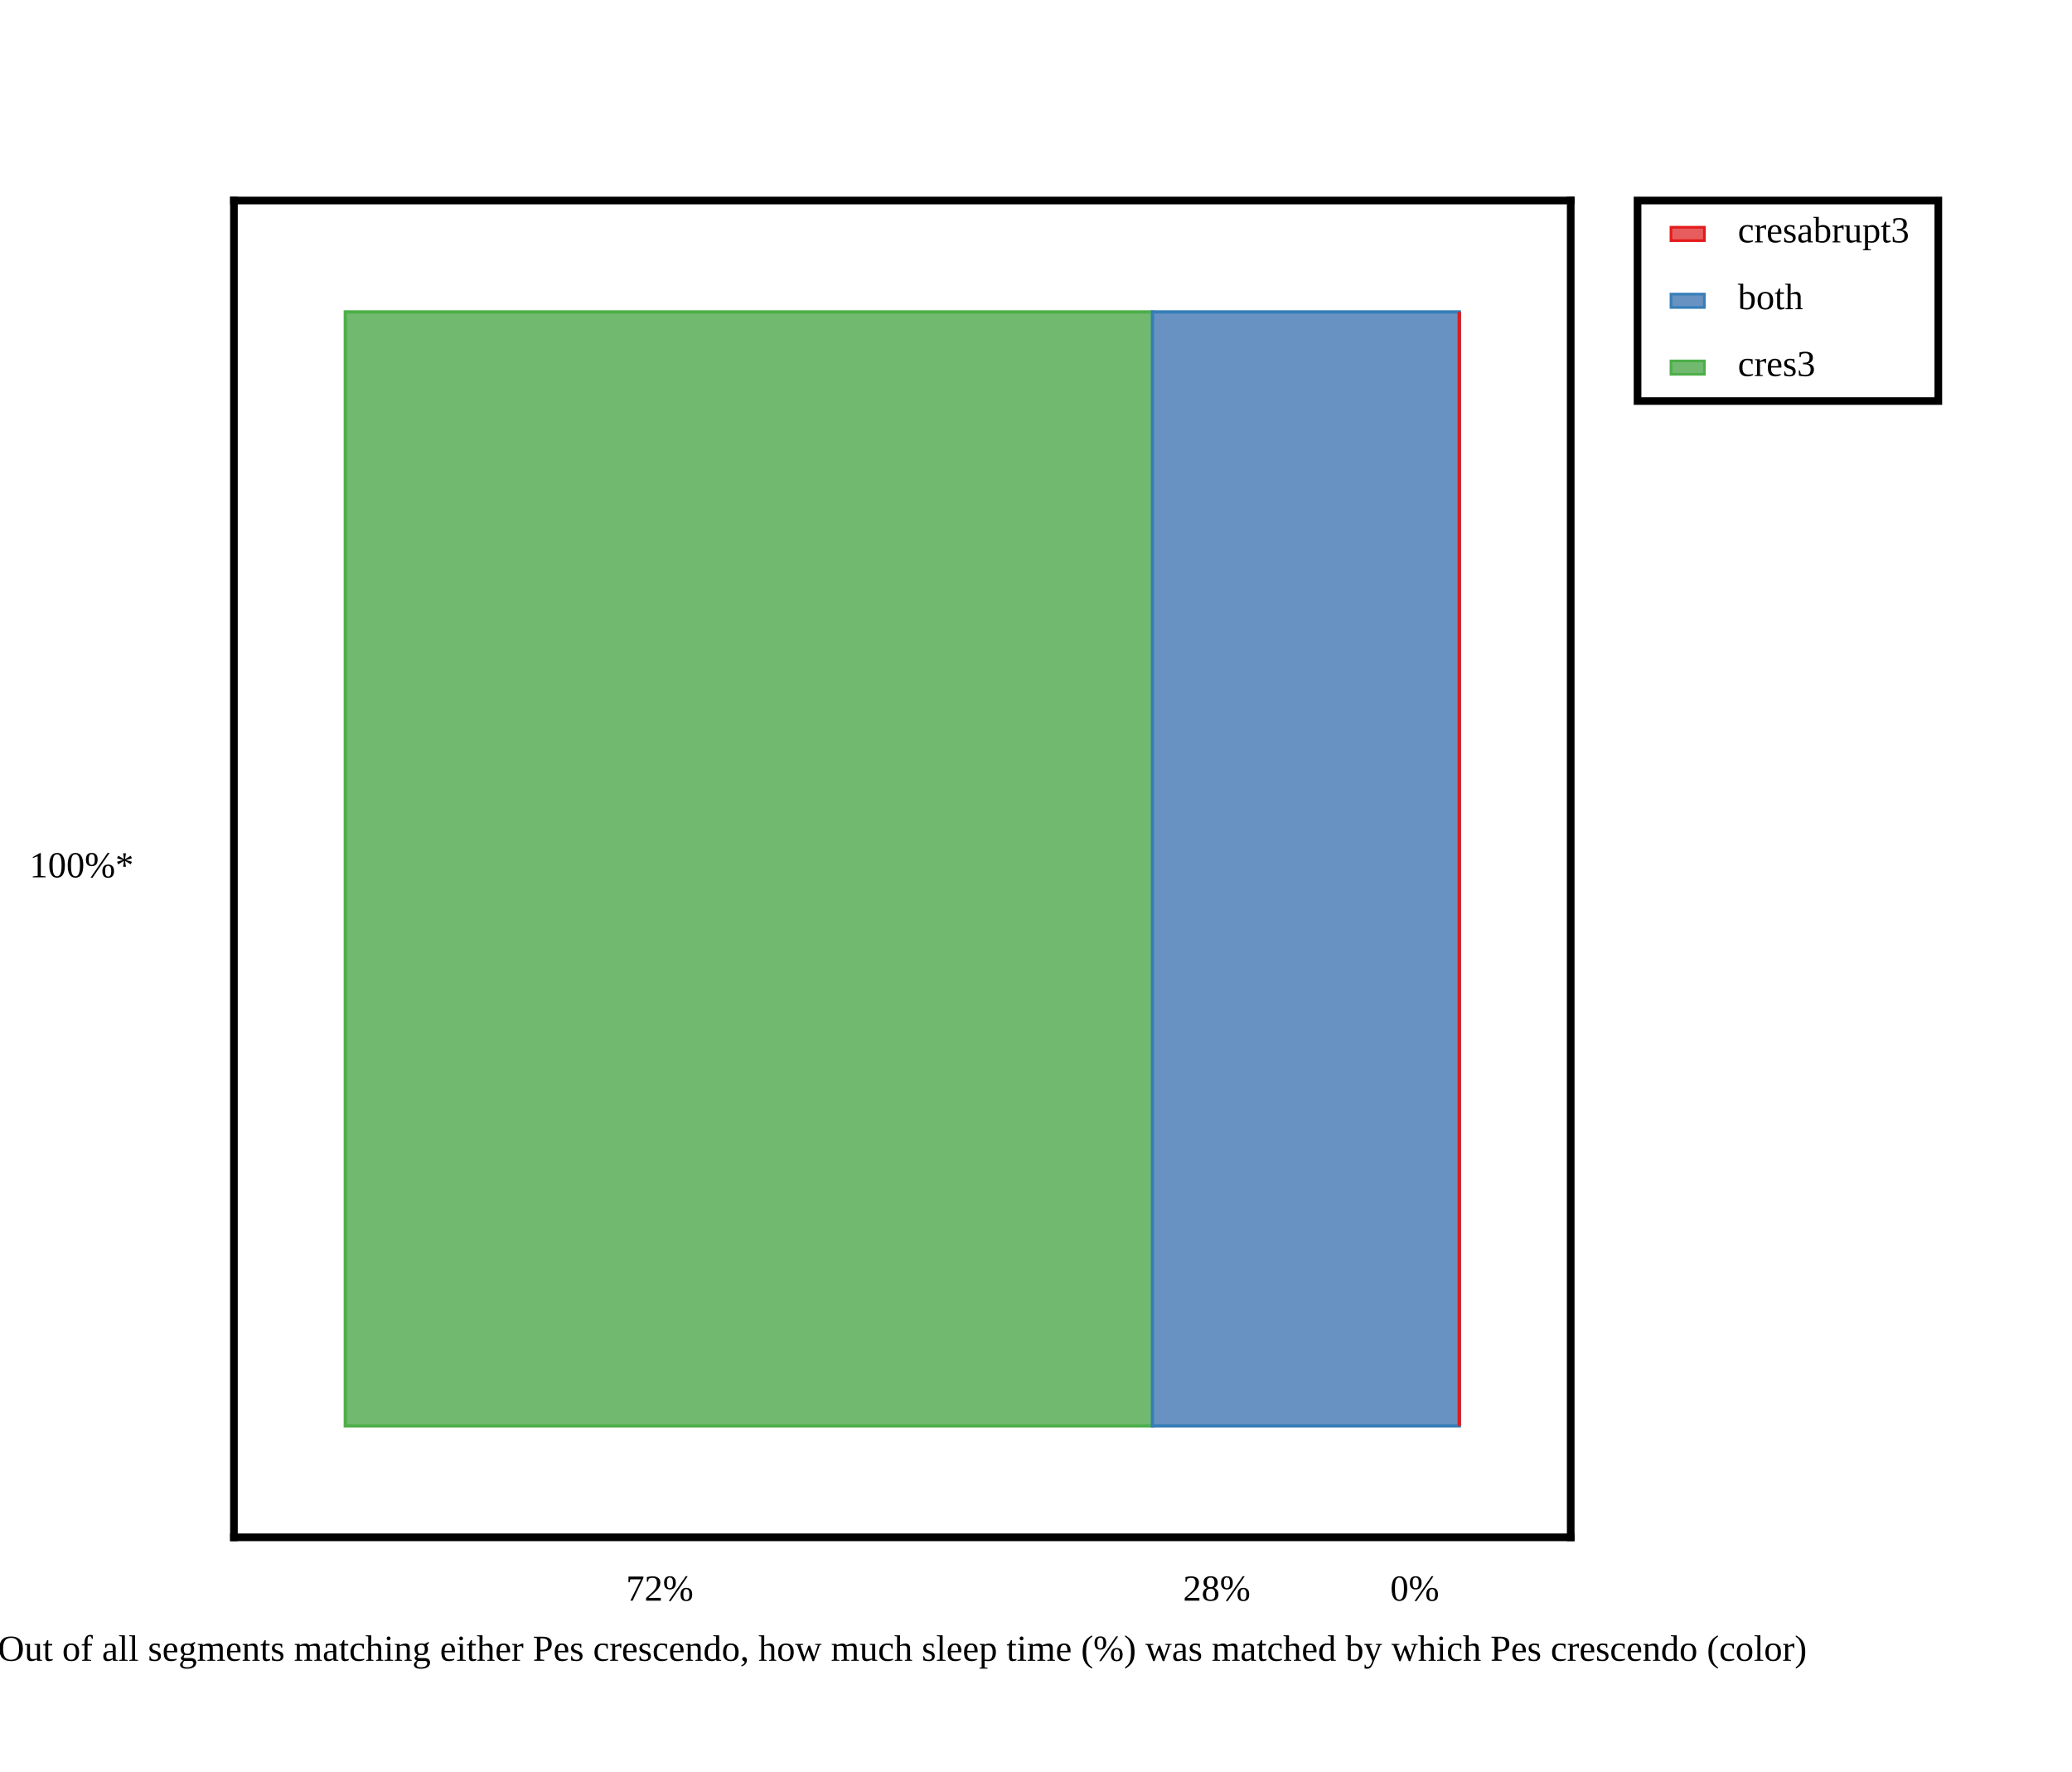
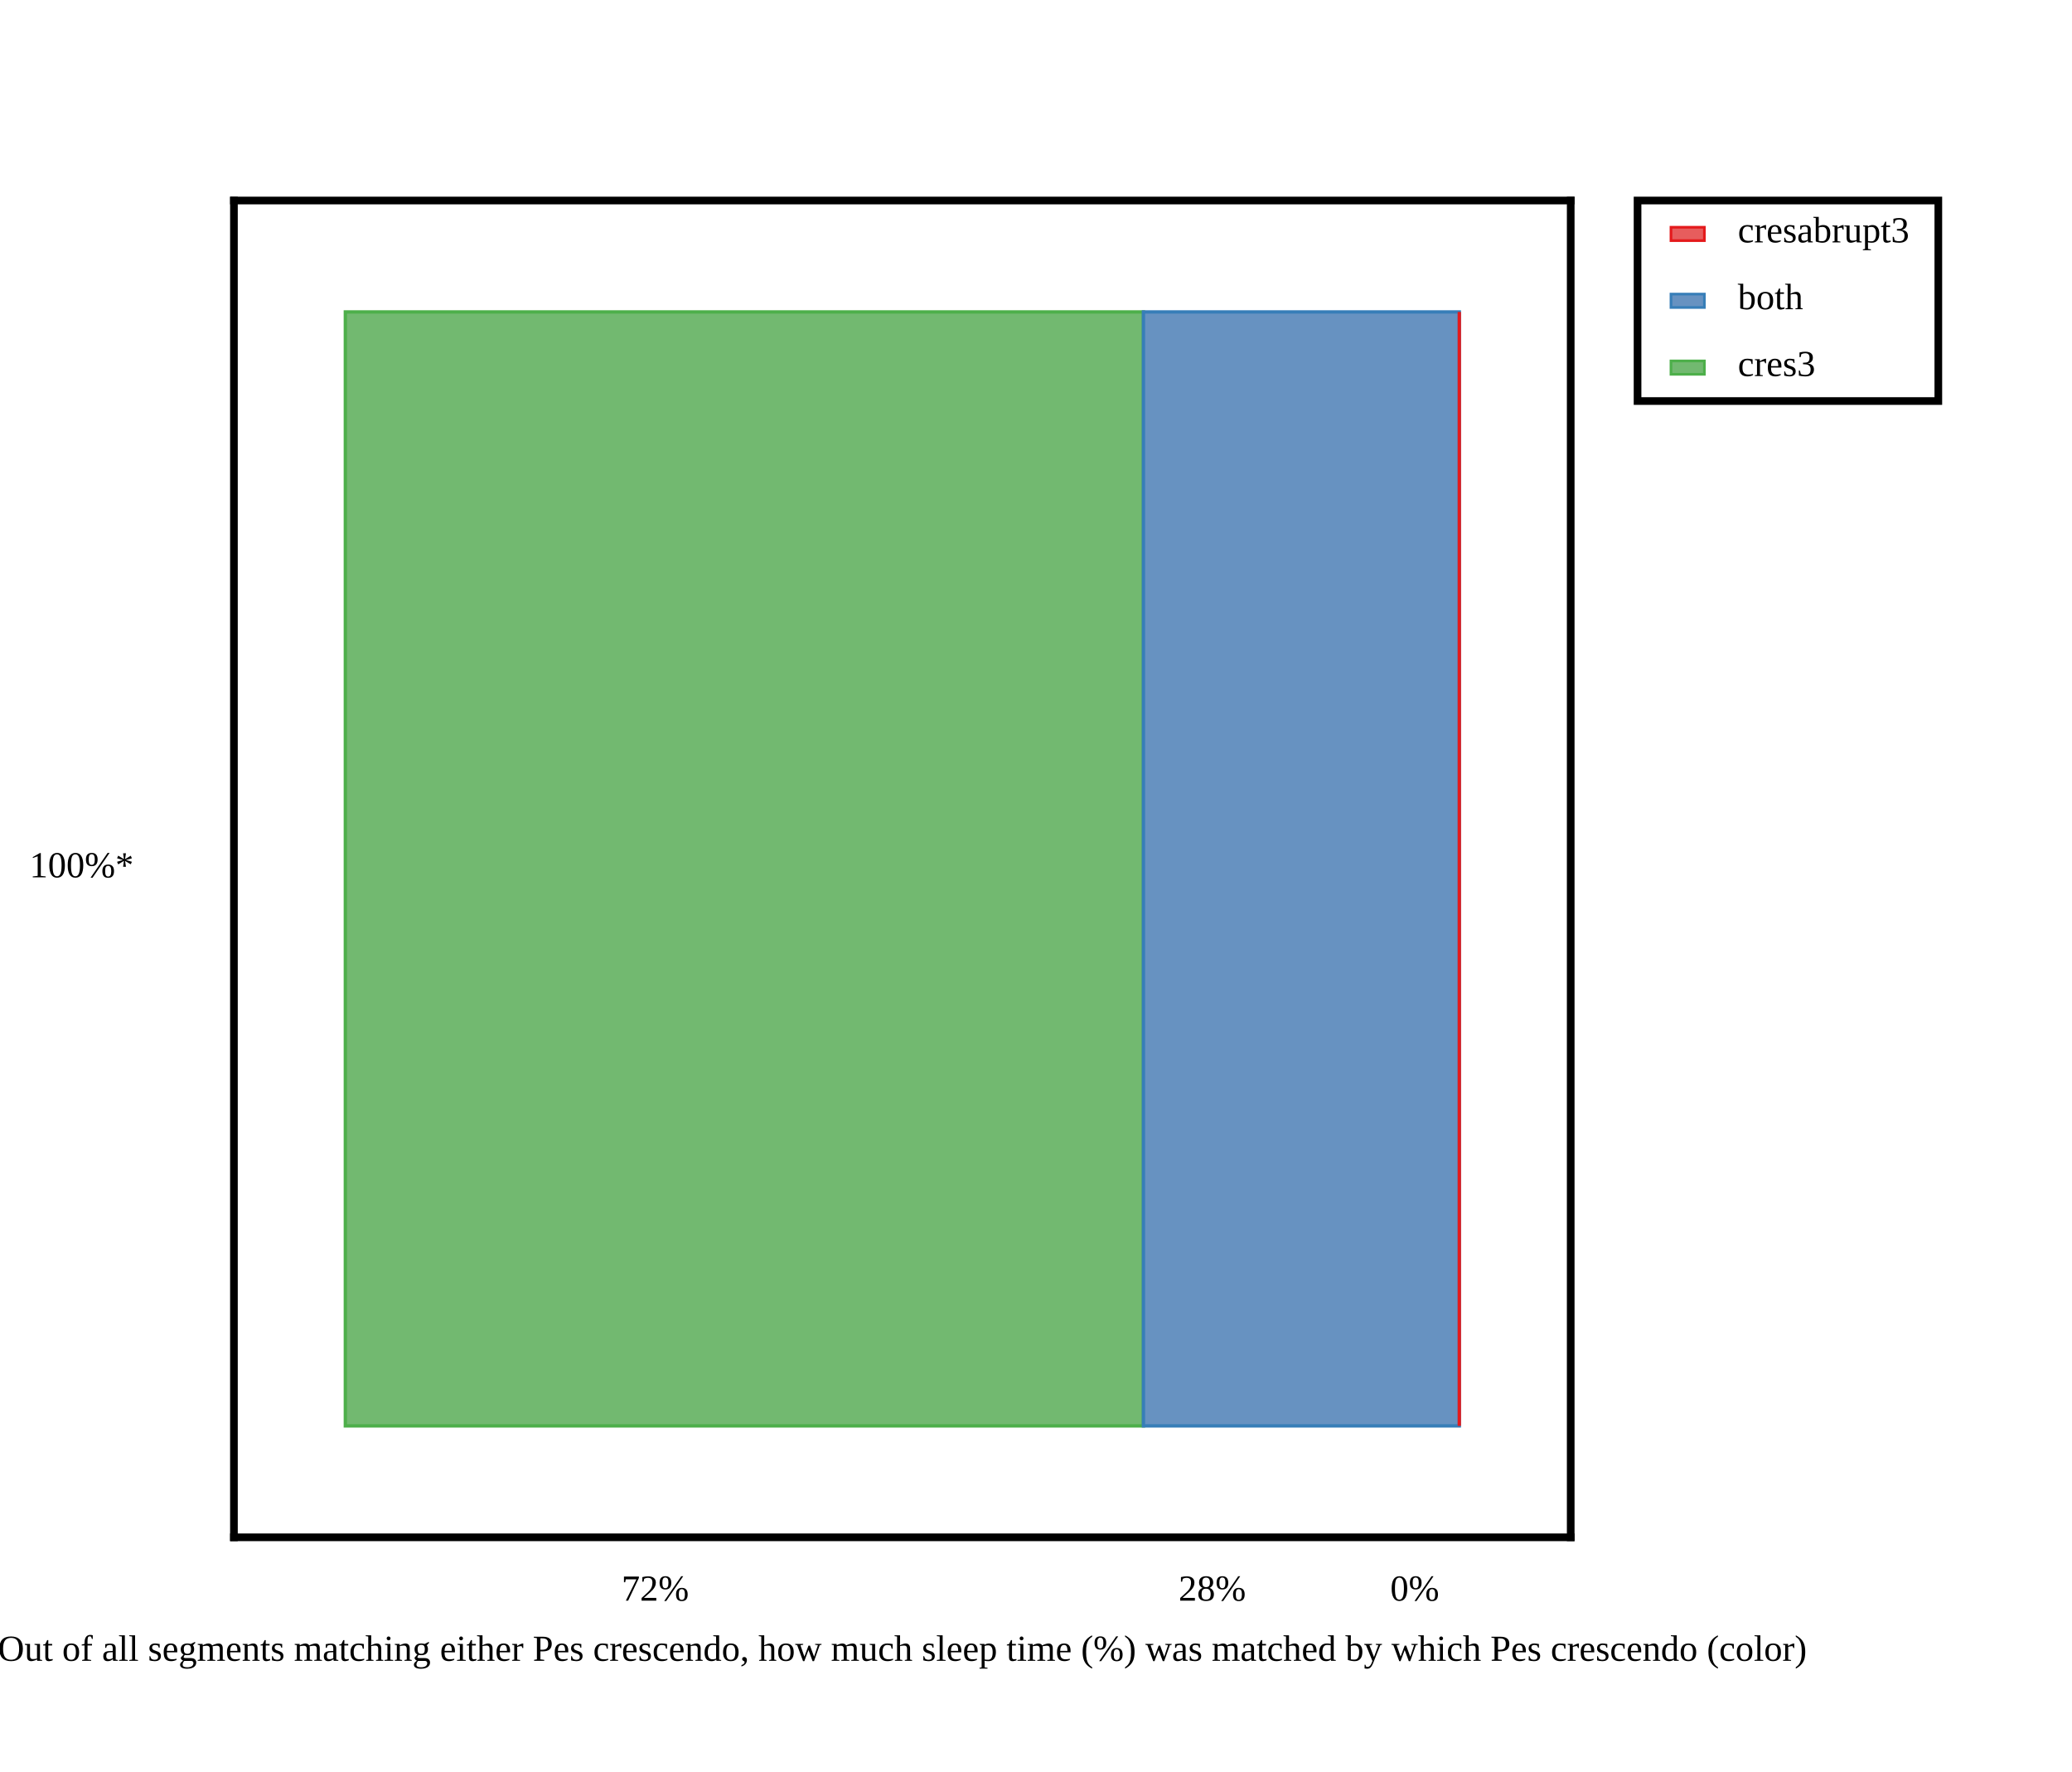
<svg xmlns="http://www.w3.org/2000/svg" height="530" stroke-opacity="1" viewBox="0.0 0.0 620 530.0" font-size="1" width="620" stroke="rgb(0,0,0)" version="1.1">
  <defs />
  <g stroke-linejoin="miter" stroke-opacity="1.0" fill-opacity="0.0" stroke="rgb(0,0,0)" stroke-width="2.293" fill="rgb(0,0,0)" stroke-linecap="square" stroke-miterlimit="10.0">
    <path d="M 70,460 v -400 M 470,460 v -400 " />
  </g>
  <g stroke-linejoin="miter" stroke-opacity="1.0" fill-opacity="1.0" font-size="11.0px" stroke="rgb(0,0,0)" stroke-width="2.293" fill="rgb(0,0,0)" stroke-linecap="butt" stroke-miterlimit="10.0">
    <text dominant-baseline="middle" transform="matrix(1,0,0,1,40,260)" stroke="none" text-anchor="end">100%*</text>
  </g>
  <g stroke-linejoin="miter" stroke-opacity="1.0" fill-opacity="0.0" stroke="rgb(0,0,0)" stroke-width="2.293" fill="rgb(0,0,0)" stroke-linecap="square" stroke-miterlimit="10.0">
    <path d="M 70,460 h 400 M 70,60 h 400 " />
  </g>
  <g stroke-linejoin="miter" stroke-opacity="1.0" fill-opacity="1.0" font-size="11.0px" stroke="rgb(0,0,0)" stroke-width="2.293" fill="rgb(0,0,0)" stroke-linecap="butt" stroke-miterlimit="10.0">
    <text dominant-baseline="text-before-edge" transform="matrix(1,0,0,1,270,490)" stroke="none" text-anchor="middle">Out of all segments matching either Pes crescendo, how much sleep time (%) was matched by which Pes crescendo (color)</text>
  </g>
  <g stroke-linejoin="miter" stroke-opacity="1.0" fill-opacity="1.0" font-size="11.0px" stroke="rgb(0,0,0)" stroke-width="2.293" fill="rgb(0,0,0)" stroke-linecap="butt" stroke-miterlimit="10.0">
    <text dominant-baseline="text-before-edge" transform="matrix(1,0,0,1,423.3333,472)" stroke="none" text-anchor="middle">0%</text>
  </g>
  <g stroke-linejoin="miter" stroke-opacity="1.0" fill-opacity="1.0" font-size="11.0px" stroke="rgb(0,0,0)" stroke-width="2.293" fill="rgb(0,0,0)" stroke-linecap="butt" stroke-miterlimit="10.0">
-     <text dominant-baseline="text-before-edge" transform="matrix(1,0,0,1,364.0903,472)" stroke="none" text-anchor="middle">28%</text>
+     <text dominant-baseline="text-before-edge" transform="matrix(1,0,0,1,362.7393,472)" stroke="none" text-anchor="middle">28%</text>
  </g>
  <g stroke-linejoin="miter" stroke-opacity="1.0" fill-opacity="1.0" font-size="11.0px" stroke="rgb(0,0,0)" stroke-width="2.293" fill="rgb(0,0,0)" stroke-linecap="butt" stroke-miterlimit="10.0">
-     <text dominant-baseline="text-before-edge" transform="matrix(1,0,0,1,197.4237,472)" stroke="none" text-anchor="middle">72%</text>
+     <text dominant-baseline="text-before-edge" transform="matrix(1,0,0,1,196.0726,472)" stroke="none" text-anchor="middle">72%</text>
  </g>
  <g stroke-linejoin="miter" stroke-opacity="1.0" fill-opacity="1.0" stroke="rgb(77,175,74)" stroke-width="1.0" fill="rgb(114,185,112)" stroke-linecap="butt" stroke-miterlimit="10.0">
    <defs>
      <clipPath id="crescresabruptmyClip1">
        <path d="M 470,460 l -0,-400 h -400 l -0,400 Z" />
      </clipPath>
    </defs>
    <g clip-path="url(#crescresabruptmyClip1)">
-       <path d="M 103.333,426.667 v -333.333 h 241.514 v 333.333 Z" />
+       <path d="M 103.333,426.667 v -333.333 h 238.812 v 333.333 Z" />
    </g>
  </g>
  <g stroke-linejoin="miter" stroke-opacity="1.0" fill-opacity="1.0" stroke="rgb(55,126,184)" stroke-width="1.0" fill="rgb(103,146,193)" stroke-linecap="butt" stroke-miterlimit="10.0">
    <defs>
      <clipPath id="crescresabruptmyClip2">
        <path d="M 470,460 l -0,-400 h -400 l -0,400 Z" />
      </clipPath>
    </defs>
    <g clip-path="url(#crescresabruptmyClip2)">
-       <path d="M 344.847,426.667 v -333.333 h 91.819 v 333.333 Z" />
+       <path d="M 342.145,426.667 v -333.333 h 94.522 v 333.333 Z" />
    </g>
  </g>
  <g stroke-linejoin="miter" stroke-opacity="1.0" fill-opacity="1.0" stroke="rgb(228,26,28)" stroke-width="1.0" fill="rgb(231,93,93)" stroke-linecap="butt" stroke-miterlimit="10.0">
    <defs>
      <clipPath id="crescresabruptmyClip3">
        <path d="M 470,460 l -0,-400 h -400 l -0,400 Z" />
      </clipPath>
    </defs>
    <g clip-path="url(#crescresabruptmyClip3)">
      <path d="M 436.667,426.667 v -333.333 h 0 v 333.333 Z" />
    </g>
  </g>
  <g stroke-linejoin="miter" stroke-opacity="1.0" fill-opacity="1.0" font-size="11.0px" stroke="rgb(0,0,0)" stroke-width="2.293" fill="rgb(0,0,0)" stroke-linecap="butt" stroke-miterlimit="10.0">
    <text dominant-baseline="text-after-edge" transform="matrix(1,0,0,1,270,40)" stroke="none" text-anchor="middle" />
  </g>
  <g stroke-linejoin="miter" stroke-opacity="1.0" fill-opacity="0.0" stroke="rgb(0,0,0)" stroke-width="2.293" fill="rgb(0,0,0)" stroke-linecap="butt" stroke-miterlimit="10.0">
    <path d="M 580,120 l -0,-60 h -90 l -0,60 Z" />
  </g>
  <g stroke-linejoin="miter" stroke-opacity="1.0" fill-opacity="1.0" font-size="11.0px" stroke="rgb(0,0,0)" stroke-width="2.293" fill="rgb(0,0,0)" stroke-linecap="butt" stroke-miterlimit="10.0">
    <text dominant-baseline="middle" transform="matrix(1,0,0,1,520,110)" stroke="none" text-anchor="start">cres3</text>
  </g>
  <g stroke-linejoin="miter" stroke-opacity="1.0" fill-opacity="1.0" stroke="rgb(77,175,74)" stroke-width="0.8" fill="rgb(114,185,112)" stroke-linecap="butt" stroke-miterlimit="10.0">
    <path d="M 500,108 l 10,0 v 4 l -10,0 Z" />
  </g>
  <g stroke-linejoin="miter" stroke-opacity="1.0" fill-opacity="1.0" font-size="11.0px" stroke="rgb(0,0,0)" stroke-width="2.293" fill="rgb(0,0,0)" stroke-linecap="butt" stroke-miterlimit="10.0">
    <text dominant-baseline="middle" transform="matrix(1,0,0,1,520,90)" stroke="none" text-anchor="start">both</text>
  </g>
  <g stroke-linejoin="miter" stroke-opacity="1.0" fill-opacity="1.0" stroke="rgb(55,126,184)" stroke-width="0.8" fill="rgb(103,146,193)" stroke-linecap="butt" stroke-miterlimit="10.0">
    <path d="M 500,88 l 10,0 v 4 l -10,0 Z" />
  </g>
  <g stroke-linejoin="miter" stroke-opacity="1.0" fill-opacity="1.0" font-size="11.0px" stroke="rgb(0,0,0)" stroke-width="2.293" fill="rgb(0,0,0)" stroke-linecap="butt" stroke-miterlimit="10.0">
    <text dominant-baseline="middle" transform="matrix(1,0,0,1,520,70)" stroke="none" text-anchor="start">cresabrupt3</text>
  </g>
  <g stroke-linejoin="miter" stroke-opacity="1.0" fill-opacity="1.0" stroke="rgb(228,26,28)" stroke-width="0.8" fill="rgb(231,93,93)" stroke-linecap="butt" stroke-miterlimit="10.0">
    <path d="M 500,68 l 10,0 v 4 l -10,0 Z" />
  </g>
</svg>
